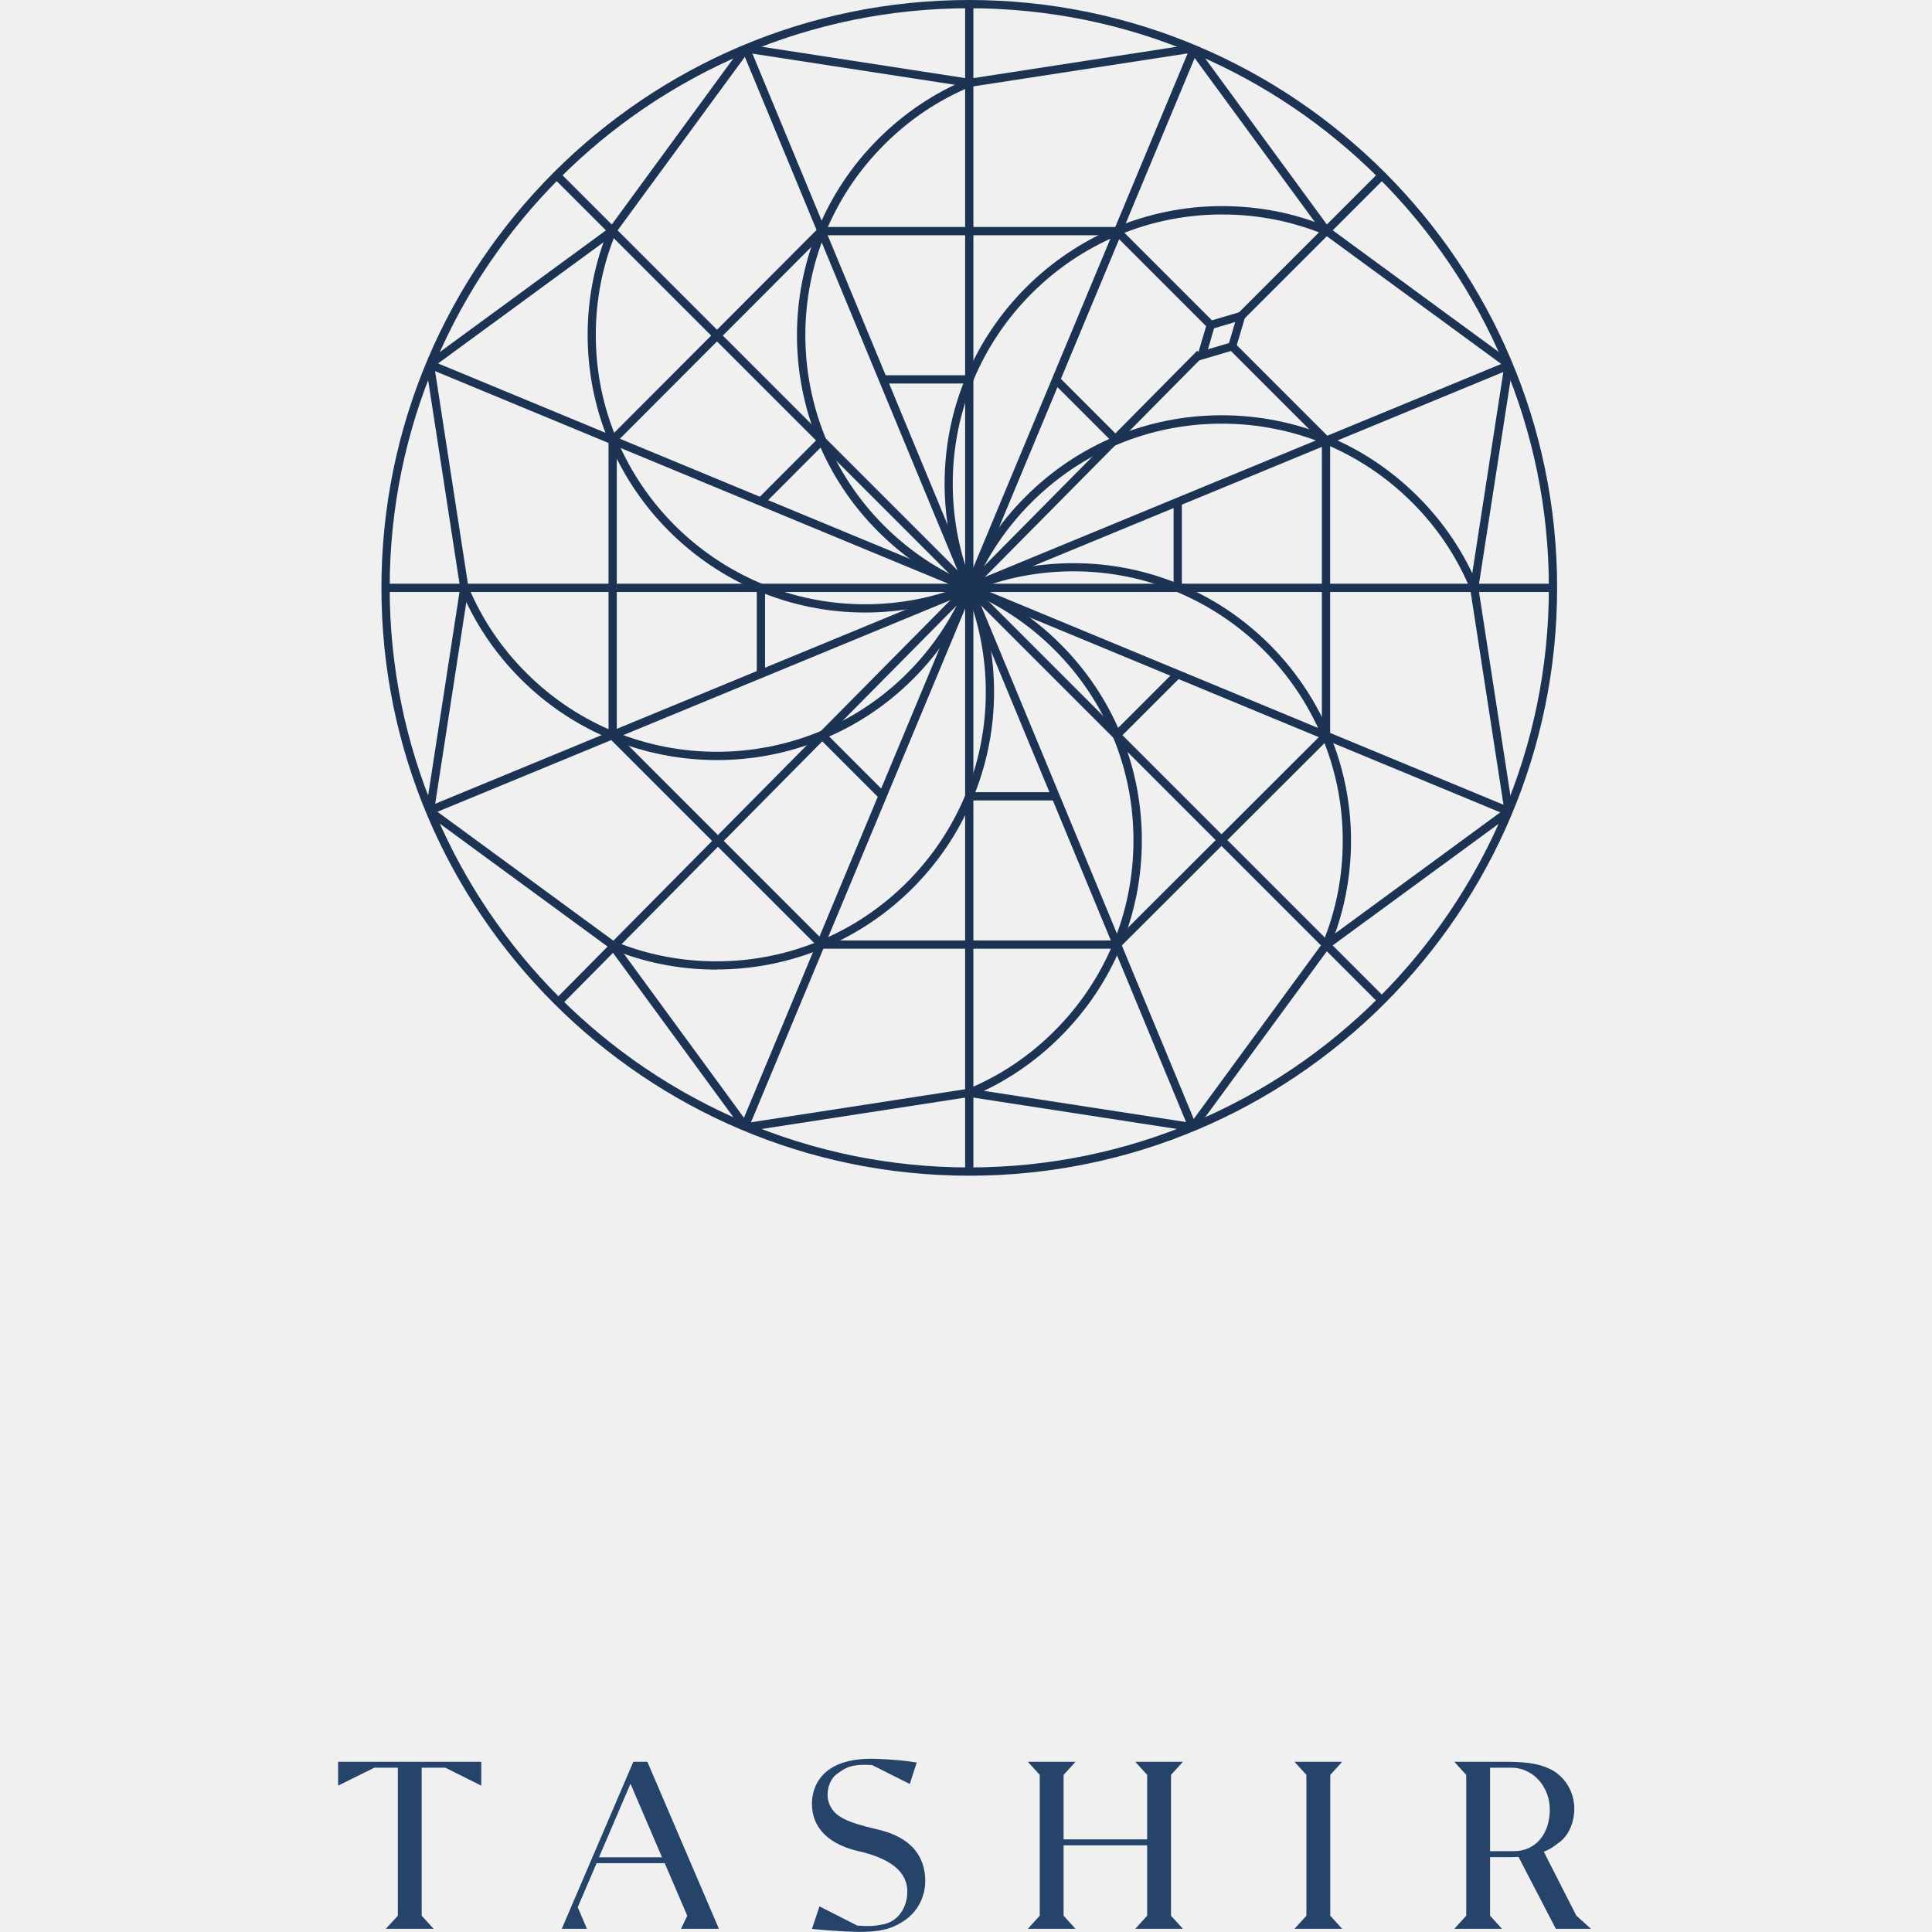
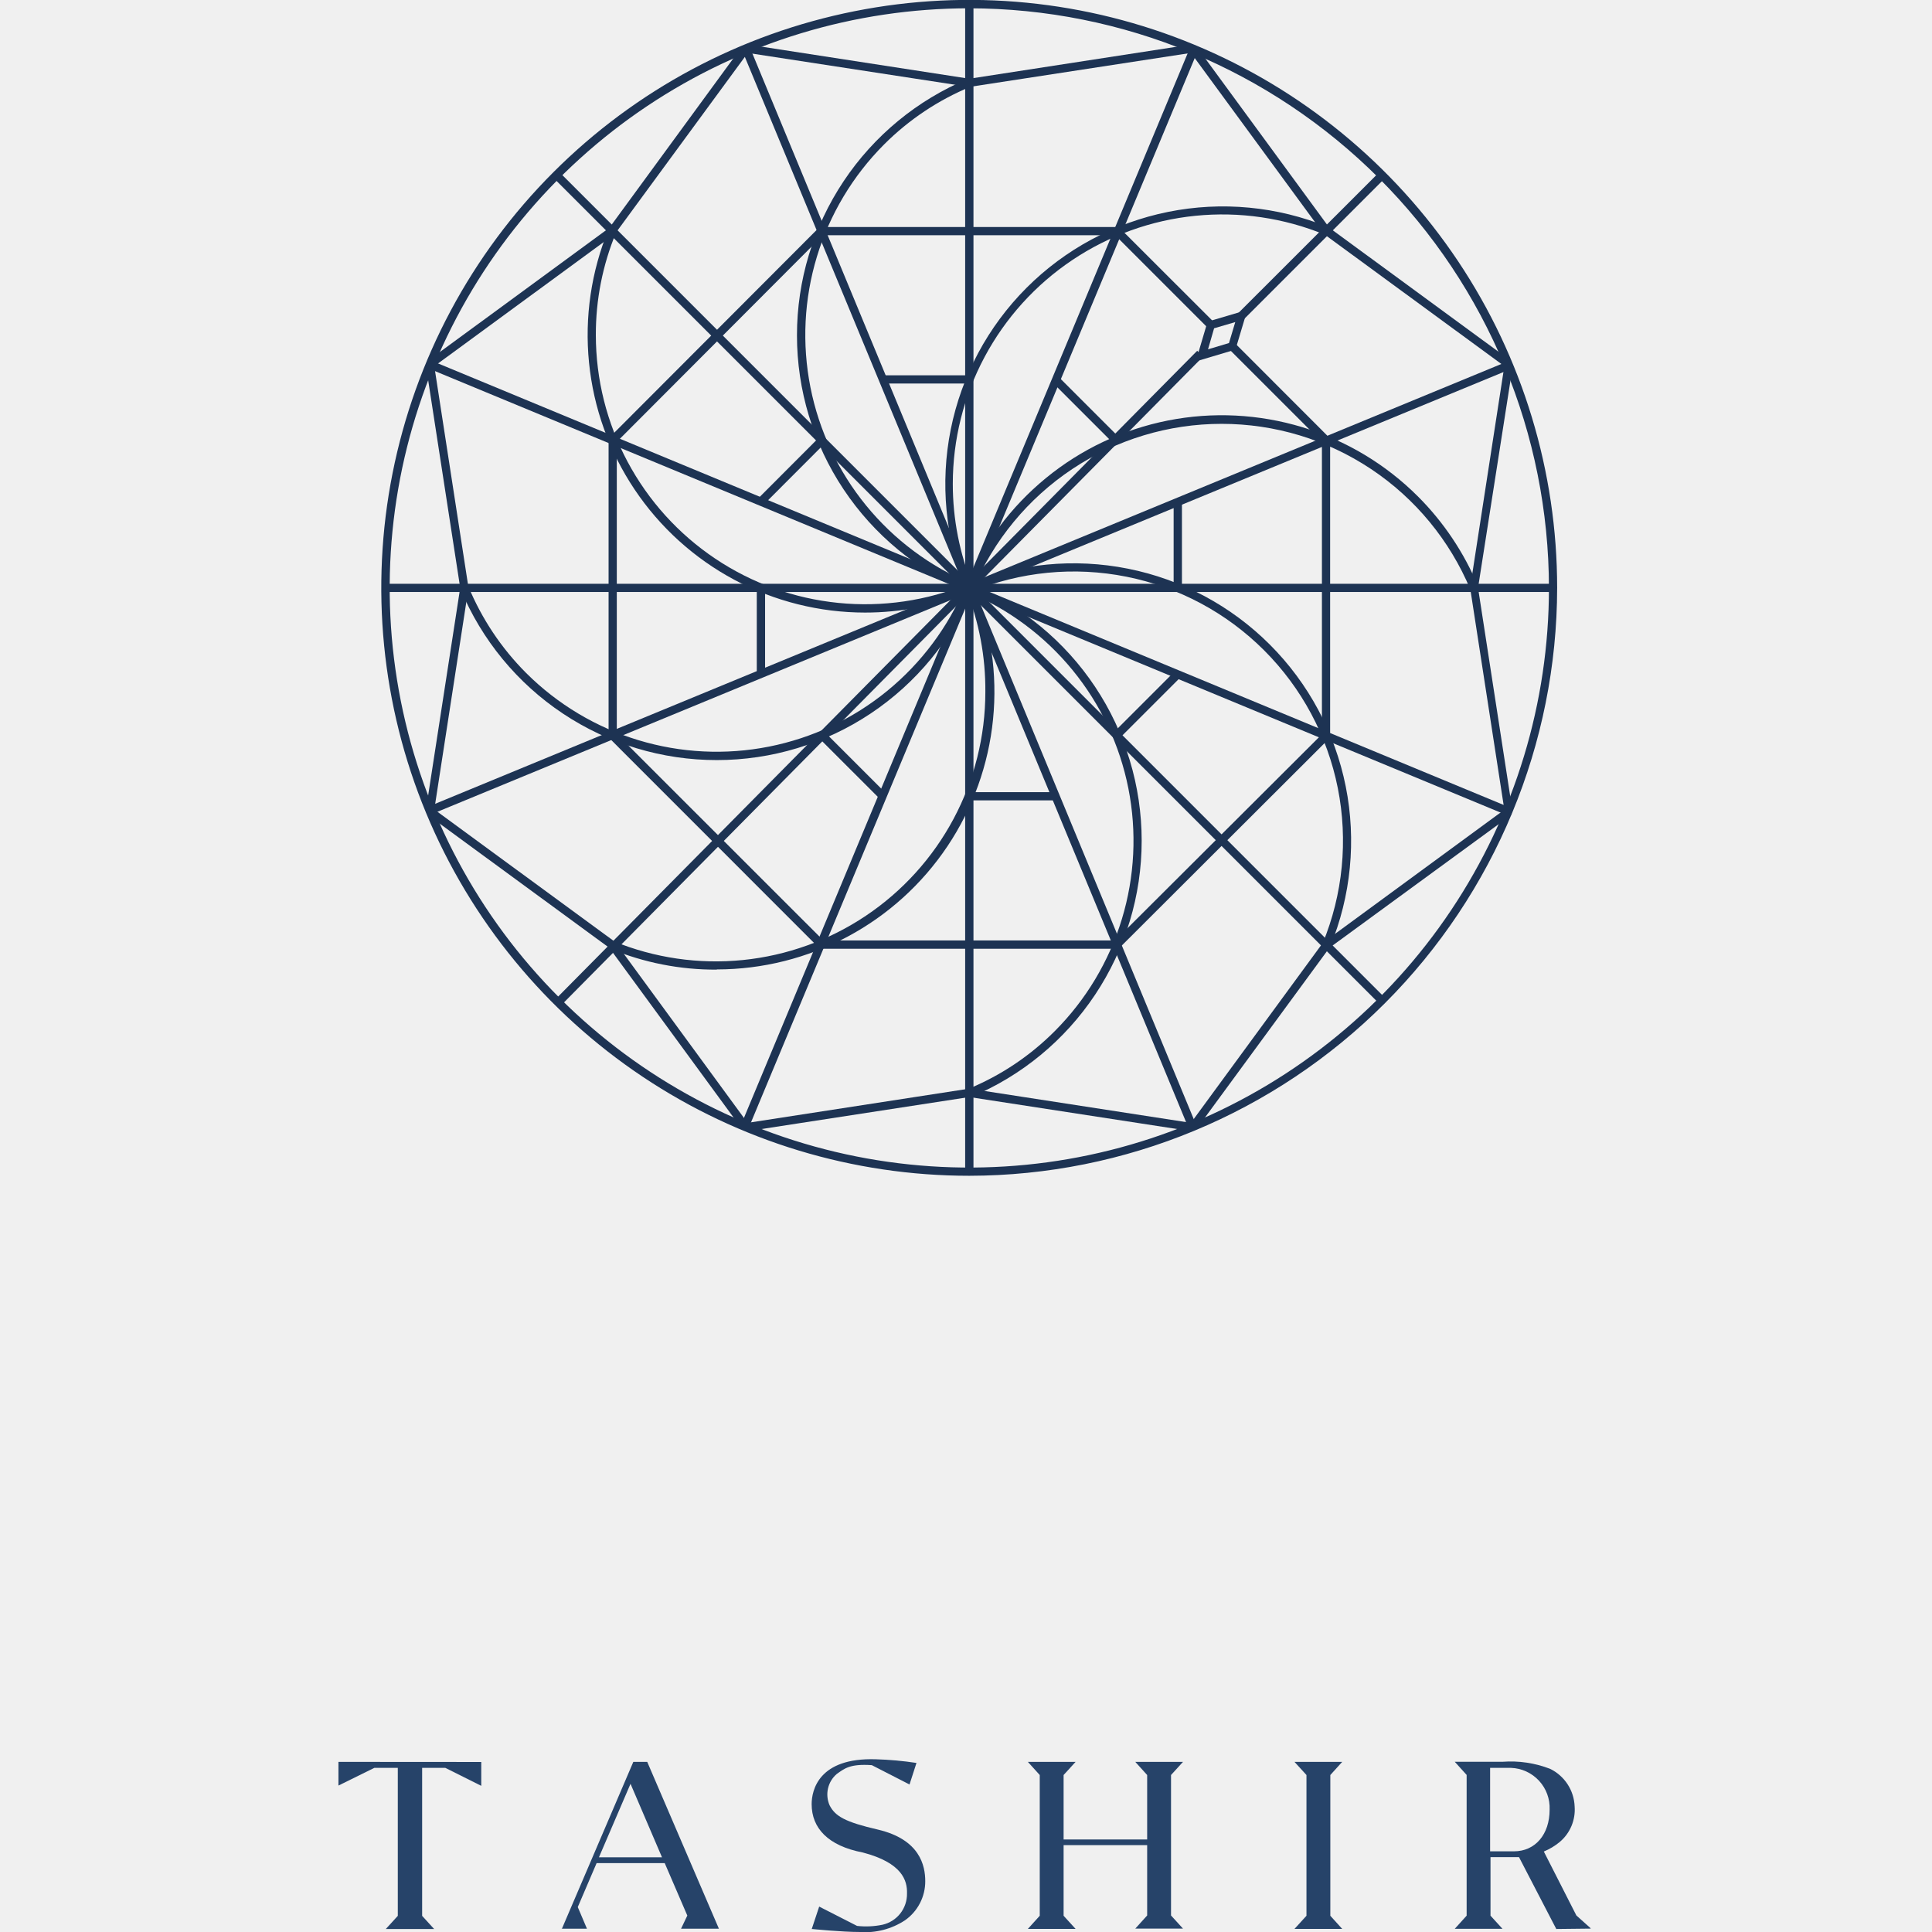
<svg xmlns="http://www.w3.org/2000/svg" width="200" height="200" viewBox="0 0 200 200" fill="none">
-   <g clip-path="url(#clip0_6463_808)">
-     <path fill-rule="evenodd" clip-rule="evenodd" d="M155.755 84.047L152.175 60.854L155.755 37.661L156.611 37.783L153.042 60.854L156.598 83.913L155.755 84.047Z" fill="#1D3353" />
-     <path fill-rule="evenodd" clip-rule="evenodd" d="M123.813 116.943L123.129 116.442L136.998 97.513L137.047 97.477L155.926 83.644L156.439 84.328L137.609 98.124L123.813 116.943Z" fill="#1D3353" />
-     <path fill-rule="evenodd" clip-rule="evenodd" d="M123.41 117.114L100.339 113.558L77.28 117.114L77.146 116.271L100.339 112.69L123.532 116.271L123.41 117.114Z" fill="#1D3353" />
-     <path fill-rule="evenodd" clip-rule="evenodd" d="M76.865 116.943L63.081 98.124L44.25 84.328L44.751 83.644L63.68 97.513L63.729 97.562L77.549 116.442L76.865 116.943Z" fill="#1D3353" />
-     <path fill-rule="evenodd" clip-rule="evenodd" d="M44.922 84.047L44.079 83.913L47.635 60.854L44.079 37.783L44.922 37.661L48.503 60.854L44.922 84.047Z" fill="#1D3353" />
-     <path fill-rule="evenodd" clip-rule="evenodd" d="M44.751 38.064L44.25 37.38L63.081 23.584L76.865 4.753L77.561 5.267L63.68 24.195L44.751 38.064Z" fill="#1D3353" />
-     <path fill-rule="evenodd" clip-rule="evenodd" d="M100.339 9.006L77.146 5.438L77.28 4.595L100.339 8.151L123.41 4.595L123.532 5.438L100.339 9.006Z" fill="#1D3353" />
-     <path fill-rule="evenodd" clip-rule="evenodd" d="M155.938 38.064L136.998 24.195L123.129 5.267L123.813 4.753L137.609 23.584L156.439 37.38L155.938 38.064Z" fill="#1D3353" />
-     <path fill-rule="evenodd" clip-rule="evenodd" d="M100.339 121.708C66.784 121.708 39.485 94.409 39.485 60.854C39.485 27.299 66.784 0 100.339 0C133.894 0 161.193 27.299 161.193 60.854C161.193 94.409 133.906 121.708 100.339 121.708ZM100.339 0.855C67.26 0.855 40.34 27.763 40.34 60.854C40.34 93.945 67.26 120.853 100.339 120.853C133.418 120.853 160.338 93.933 160.338 60.854C160.338 27.775 133.418 0.855 100.339 0.855Z" fill="#1D3353" />
-     <path d="M136.977 75.854L115.331 97.463L115.935 98.068L137.582 76.459L136.977 75.854Z" fill="#1D3353" />
-     <path d="M127.855 35.554L127.25 36.159L136.954 45.863L137.558 45.258L127.855 35.554Z" fill="#1D3353" />
-     <path d="M115.934 23.631L115.329 24.236L125.032 33.94L125.637 33.335L115.934 23.631Z" fill="#1D3353" />
-     <path d="M84.727 23.609L63.123 45.259L63.728 45.864L85.333 24.213L84.727 23.609Z" fill="#1D3353" />
-     <path d="M63.722 75.847L63.117 76.451L84.745 98.079L85.349 97.474L63.722 75.847Z" fill="#1D3353" />
-     <path d="M115.638 23.498H85.052V24.354H115.638V23.498Z" fill="#1D3353" />
-     <path d="M115.638 97.354H85.052V98.21H115.638V97.354Z" fill="#1D3353" />
-     <path d="M160.765 60.426H39.912V61.282H160.765V60.426Z" fill="#1D3353" />
-     <path d="M100.766 0.428H99.911V121.281H100.766V0.428Z" fill="#1D3353" />
-     <path d="M57.917 17.83L57.312 18.435L142.768 103.891L143.373 103.286L57.917 17.83Z" fill="#1D3353" />
-     <path d="M44.666 37.34L44.339 38.13L156.026 84.392L156.353 83.602L44.666 37.34Z" fill="#1D3353" />
-     <path d="M123.204 4.903L76.689 116.486L77.478 116.815L123.994 5.233L123.204 4.903Z" fill="#1D3353" />
-     <path d="M77.602 4.849L76.812 5.176L123.074 116.864L123.864 116.536L77.602 4.849Z" fill="#1D3353" />
-     <path d="M156.059 37.407L44.307 83.513L44.634 84.304L156.386 38.197L156.059 37.407Z" fill="#1D3353" />
-     <path fill-rule="evenodd" clip-rule="evenodd" d="M123.776 37.417L124.998 33.299L129.116 32.077L127.894 36.195L123.764 37.417H123.776ZM125.682 33.983L125.047 36.158L127.222 35.511L127.87 33.335L125.695 33.983H125.682Z" fill="#1D3353" />
-     <path d="M137.694 45.555H136.839V76.141H137.694V45.555Z" fill="#1D3353" />
-     <path d="M63.851 45.555H62.995V76.141H63.851V45.555Z" fill="#1D3353" />
-     <path d="M121.605 69.494L115.288 75.811L115.893 76.416L122.209 70.099L121.605 69.494Z" fill="#1D3353" />
-     <path d="M109.573 38.972L108.968 39.577L115.284 45.893L115.889 45.289L109.573 38.972Z" fill="#1D3353" />
-     <path d="M84.777 45.292L78.467 51.615L79.073 52.219L85.383 45.896L84.777 45.292Z" fill="#1D3353" />
-     <path d="M85.388 75.797L84.783 76.402L91.1 82.719L91.704 82.114L85.388 75.797Z" fill="#1D3353" />
-     <path d="M100.339 38.846H91.406V39.702H100.339V38.846Z" fill="#1D3353" />
-     <path d="M109.271 82.007H100.339V82.862H109.271V82.007Z" fill="#1D3353" />
-     <path d="M122.347 51.922H121.491V60.854H122.347V51.922Z" fill="#1D3353" />
-     <path d="M79.199 60.854H78.343V69.787H79.199V60.854Z" fill="#1D3353" />
-     <path d="M123.934 36.306L57.493 103.447L58.101 104.049L124.542 36.908L123.934 36.306Z" fill="#1D3353" />
-     <path d="M142.77 17.825L128.193 32.402L128.798 33.007L143.375 18.43L142.77 17.825Z" fill="#1D3353" />
-     <path fill-rule="evenodd" clip-rule="evenodd" d="M99.948 61.013C98.518 57.543 97.785 53.852 97.785 50.064C97.785 34.227 110.677 21.336 126.513 21.336C130.314 21.336 134.004 22.057 137.462 23.498L137.132 24.293C133.772 22.9 130.192 22.203 126.501 22.203C111.129 22.203 98.628 34.704 98.628 50.076C98.628 53.755 99.337 57.335 100.718 60.708L99.936 61.037L99.948 61.013Z" fill="#1D3353" />
-     <path fill-rule="evenodd" clip-rule="evenodd" d="M74.176 100.373C70.376 100.373 66.686 99.652 63.227 98.21L63.557 97.428C66.918 98.821 70.498 99.517 74.176 99.517C89.549 99.517 102.05 87.017 102.05 71.644C102.05 67.966 101.341 64.386 99.96 61.013L100.742 60.683C102.172 64.153 102.905 67.844 102.905 71.632C102.905 87.469 90.025 100.36 74.176 100.36V100.373Z" fill="#1D3353" />
-     <path fill-rule="evenodd" clip-rule="evenodd" d="M137.694 97.978L136.912 97.648C138.305 94.287 139.002 90.707 139.002 87.017C139.002 71.644 126.501 59.143 111.129 59.143C107.451 59.143 103.87 59.852 100.51 61.245L100.18 60.463C103.65 59.033 107.341 58.3 111.129 58.3C126.966 58.3 139.857 71.192 139.857 87.029C139.857 90.829 139.124 94.519 137.694 97.978Z" fill="#1D3353" />
-     <path fill-rule="evenodd" clip-rule="evenodd" d="M89.561 63.408C73.724 63.408 60.833 50.516 60.833 34.679C60.833 30.879 61.566 27.189 62.995 23.731L63.777 24.061C62.384 27.421 61.676 31.001 61.676 34.679C61.676 50.052 74.176 62.553 89.549 62.553C93.227 62.553 96.807 61.844 100.168 60.451L100.498 61.245C97.027 62.675 93.337 63.408 89.549 63.408H89.561Z" fill="#1D3353" />
-     <path fill-rule="evenodd" clip-rule="evenodd" d="M100.73 61.013L99.948 60.683C101.39 57.213 103.479 54.097 106.168 51.408C111.593 45.983 118.803 42.989 126.477 42.989C134.151 42.989 141.36 45.983 146.786 51.408C149.474 54.097 151.564 57.213 153.006 60.683L152.211 61.013C150.818 57.653 148.79 54.622 146.187 52.019C140.92 46.753 133.919 43.857 126.477 43.857C119.035 43.857 112.033 46.753 106.766 52.019C104.164 54.622 102.135 57.653 100.73 61.013Z" fill="#1D3353" />
-     <path fill-rule="evenodd" clip-rule="evenodd" d="M74.213 78.683C66.857 78.683 59.501 75.884 53.904 70.288C51.216 67.599 49.126 64.483 47.684 61.013L48.466 60.683C49.859 64.043 51.888 67.074 54.503 69.677C65.366 80.54 83.048 80.54 93.924 69.677C96.526 67.074 98.555 64.043 99.96 60.683L100.742 61.013C99.3 64.483 97.211 67.599 94.522 70.288C88.926 75.884 81.569 78.683 74.213 78.683Z" fill="#1D3353" />
-     <path fill-rule="evenodd" clip-rule="evenodd" d="M100.51 113.521L100.18 112.739C103.54 111.346 106.571 109.318 109.174 106.703C114.44 101.436 117.336 94.434 117.336 86.992C117.336 79.55 114.44 72.548 109.174 67.282C106.571 64.679 103.54 62.651 100.18 61.245L100.51 60.463C103.98 61.905 107.096 63.995 109.785 66.683C115.21 72.109 118.204 79.318 118.204 86.992C118.204 94.666 115.222 101.888 109.785 107.301C107.109 109.99 103.98 112.079 100.522 113.521H100.51Z" fill="#1D3353" />
-     <path fill-rule="evenodd" clip-rule="evenodd" d="M100.18 61.245C96.71 59.803 93.594 57.714 90.905 55.025C79.7 43.82 79.7 25.6 90.905 14.395C93.594 11.707 96.71 9.617 100.18 8.175L100.51 8.957C97.149 10.35 94.119 12.379 91.516 14.994C80.653 25.857 80.653 43.539 91.516 54.414C94.119 57.017 97.149 59.046 100.51 60.451L100.18 61.233V61.245Z" fill="#1D3353" />
-     <path fill-rule="evenodd" clip-rule="evenodd" d="M84.05 199.682C84.05 199.682 87.141 199.988 88.987 199.988C90.832 199.988 92.225 199.792 93.679 198.778C95.28 197.666 95.781 195.967 95.781 194.733C95.781 193.108 95.219 190.408 90.881 189.393C87.508 188.611 86.457 188.025 85.907 186.876C85.394 185.801 85.761 184.261 86.653 183.626C87.435 183.076 88.009 182.562 90.282 182.721L94.18 184.676L94.901 182.452C93.875 182.294 92.689 182.147 90.685 182.074C84.759 181.878 84.05 185.287 84.05 186.717C84.05 189.186 85.736 191.031 89.341 191.739C93.435 192.815 93.96 194.648 93.924 195.98C93.875 197.409 93.031 198.912 91.382 199.218C90.465 199.389 89.977 199.426 88.754 199.34L84.832 197.348L84.05 199.695V199.682Z" fill="#264369" />
-     <path fill-rule="evenodd" clip-rule="evenodd" d="M35 182.379V184.848L38.752 182.99H41.183V198.314L39.937 199.67H44.886L43.652 198.314V182.99H46.096L49.822 184.848V182.379H35Z" fill="#264369" />
-     <path fill-rule="evenodd" clip-rule="evenodd" d="M65.268 184.652L68.531 192.265H62.006L65.268 184.652ZM58.132 199.67H60.759L59.806 197.434L61.761 192.876H68.812L71.146 198.314L70.498 199.67H74.421L67.016 182.379H65.561L58.156 199.67H58.132Z" fill="#264369" />
-     <path fill-rule="evenodd" clip-rule="evenodd" d="M134.004 182.379L135.238 183.736V198.314L134.004 199.67H138.941L137.707 198.314V183.736L138.941 182.379H134.004Z" fill="#264369" />
-     <path fill-rule="evenodd" clip-rule="evenodd" d="M117.52 182.379L118.754 183.736V190.408H110.102V183.736L111.337 182.379H106.4L107.634 183.736V198.314L106.4 199.67H111.337L110.102 198.314V191.031H118.754V198.314L117.52 199.67H122.456L121.222 198.314V183.736L122.456 182.379H117.52Z" fill="#264369" />
-     <path fill-rule="evenodd" clip-rule="evenodd" d="M154.252 191.642V182.99H156.415C158.847 182.99 160.435 185.104 160.435 187.316C160.435 189.87 158.945 191.63 156.733 191.63H154.264L154.252 191.642ZM164.7 199.67L163.185 198.314L159.812 191.691C160.521 191.422 160.912 191.092 161.474 190.676C162.366 190.004 163.038 188.611 162.965 187.01C162.879 185.287 161.877 183.797 160.423 183.112C158.969 182.416 157.332 182.379 155.486 182.379H150.55L151.784 183.736V198.314L150.55 199.67H155.486L154.252 198.314V192.253H155.853C156.171 192.253 156.647 192.253 157.197 192.228L161.059 199.67H164.7Z" fill="#264369" />
+   <g clip-path="url(#clip0_76_6)">
+     <mask id="mask0_76_6" style="mask-type:luminance" maskUnits="userSpaceOnUse" x="35" y="0" width="130" height="201">
+       <path d="M164.706 0H35V200.01H164.706V0Z" fill="white" />
+     </mask>
+     <g mask="url(#mask0_76_6)">
+       <path fill-rule="evenodd" clip-rule="evenodd" d="M155.766 84.054L152.186 60.853L155.766 37.662L156.616 37.782L153.006 60.853L156.566 83.914L155.766 84.054Z" fill="#1D3353" />
+       <path fill-rule="evenodd" clip-rule="evenodd" d="M123.814 116.945L123.134 116.445L137.005 97.514H137.055L155.936 83.674L156.446 84.364L137.615 98.125L123.814 116.945Z" fill="#1D3353" />
+       <path fill-rule="evenodd" clip-rule="evenodd" d="M123.414 117.116L100.343 113.565L77.282 117.116L77.152 116.275L100.343 112.695L123.534 116.275L123.414 117.116Z" fill="#1D3353" />
+       <path fill-rule="evenodd" clip-rule="evenodd" d="M76.862 116.946L63.081 98.125L44.251 84.334L44.751 83.644L63.681 97.515L77.502 116.396L76.862 116.946Z" fill="#1D3353" />
+       <path fill-rule="evenodd" clip-rule="evenodd" d="M44.92 84.054L44.08 83.914L47.641 60.853L44.08 37.782L44.92 37.662L48.501 60.853L44.92 84.054Z" fill="#1D3353" />
+       <path fill-rule="evenodd" clip-rule="evenodd" d="M44.751 38.062L44.251 37.382L63.081 23.581L76.862 4.75L77.562 5.27L63.681 24.191L44.751 38.062Z" fill="#1D3353" />
+       <path fill-rule="evenodd" clip-rule="evenodd" d="M100.343 9L77.152 5.44L77.282 4.59L100.343 8.15L123.414 4.59L123.534 5.44L100.343 9Z" fill="#1D3353" />
+       <path fill-rule="evenodd" clip-rule="evenodd" d="M155.946 38.062L137.005 24.191L123.134 5.27L123.814 4.75L137.615 23.581L156.446 37.382L155.946 38.062Z" fill="#1D3353" />
+       <path fill-rule="evenodd" clip-rule="evenodd" d="M100.343 121.716C88.305 121.718 76.537 118.15 66.527 111.463C56.516 104.777 48.714 95.272 44.106 84.151C39.498 73.03 38.291 60.792 40.638 48.985C42.986 37.178 48.781 26.332 57.293 17.82C65.804 9.307 76.649 3.509 88.456 1.16C100.262 -1.189 112.5 0.015 123.622 4.622C134.744 9.228 144.25 17.029 150.938 27.038C157.626 37.047 161.196 48.815 161.196 60.853C161.178 76.987 154.761 92.456 143.353 103.865C131.945 115.275 116.478 121.695 100.343 121.716ZM100.343 0.86C88.476 0.86 76.875 4.379 67.007 10.972C57.14 17.565 49.449 26.936 44.907 37.901C40.366 48.865 39.178 60.929 41.493 72.569C43.808 84.208 49.523 94.9 57.914 103.291C66.306 111.683 76.998 117.398 88.637 119.713C100.276 122.028 112.341 120.84 123.305 116.298C134.269 111.757 143.641 104.066 150.234 94.199C156.827 84.331 160.346 72.73 160.346 60.863C160.33 44.954 154.003 29.701 142.754 18.452C131.505 7.203 116.252 0.876 100.343 0.86Z" fill="#1D3353" />
+       <path d="M137.005 75.853L115.334 97.465L115.934 98.075L137.585 76.463L137.005 75.853Z" fill="#1D3353" />
+       <path d="M127.865 35.552L127.255 36.162L136.955 45.862L137.565 45.262L127.865 35.552Z" fill="#1D3353" />
+       <path d="M115.934 23.631L115.334 24.241L125.034 33.941L125.644 33.331L115.934 23.631Z" fill="#1D3353" />
+       <path d="M84.733 23.611L63.121 45.262L63.731 45.862L85.332 24.211L84.733 23.611Z" fill="#1D3353" />
+       <path d="M63.721 75.853L63.121 76.454L84.743 98.085L85.353 97.475L63.721 75.853Z" fill="#1D3353" />
+       <path d="M115.644 23.501H85.052V24.351H115.644V23.501Z" fill="#1D3353" />
+       <path d="M115.644 97.355H85.052V98.215H115.644V97.355Z" fill="#1D3353" />
+       <path d="M160.766 60.433H39.91V61.283H160.766V60.433Z" fill="#1D3353" />
+       <path d="M100.773 0.43H99.913V121.286H100.773V0.43Z" fill="#1D3353" />
+       <path d="M57.921 17.831L57.311 18.431L142.775 103.895L143.375 103.295L57.921 17.831Z" fill="#1D3353" />
+       <path d="M44.67 37.342L44.34 38.132L156.006 84.394L156.326 83.604L44.67 37.342Z" fill="#1D3353" />
+       <path d="M123.204 4.9L76.692 116.495L77.482 116.815L124.004 5.23L123.204 4.9Z" fill="#1D3353" />
+       <path d="M77.602 4.85L76.812 5.18L123.074 116.866L123.864 116.546L77.602 4.85Z" fill="#1D3353" />
+       <path d="M156.066 37.412L44.31 83.514L44.63 84.304L156.396 38.202L156.066 37.412Z" fill="#1D3353" />
+       <path fill-rule="evenodd" clip-rule="evenodd" d="M123.784 37.422L125.004 33.301L129.124 32.081L127.894 36.191L123.764 37.422H123.784ZM125.684 33.981L125.054 36.161L127.224 35.511L127.874 33.342L125.694 33.981H125.684Z" fill="#1D3353" />
+       <path d="M137.695 45.562H136.845V76.144H137.695V45.562Z" fill="#1D3353" />
+       <path d="M63.851 45.562H63.001V76.144H63.851V45.562Z" fill="#1D3353" />
+       <path d="M121.614 69.493L115.294 75.813L115.894 76.423L122.214 70.103L121.614 69.493Z" fill="#1D3353" />
+       <path d="M109.574 39.002L108.974 39.612L115.284 45.922L115.894 45.322L109.574 39.002Z" fill="#1D3353" />
+       <path d="M84.782 45.292L78.472 51.612L79.072 52.222L85.382 45.902L84.782 45.292Z" fill="#1D3353" />
+       <path d="M85.392 75.804L84.782 76.404L91.103 82.724L91.703 82.114L85.392 75.804Z" fill="#1D3353" />
+       <path d="M100.343 38.852H91.413V39.702H100.343V38.852Z" fill="#1D3353" />
+       <path d="M109.273 82.004H100.343V82.854H109.273V82.004Z" fill="#1D3353" />
+       <path d="M122.354 51.922H121.494V60.852H122.354V51.922Z" fill="#1D3353" />
+       <path d="M79.202 60.853H78.342V69.793H79.202V60.853Z" fill="#1D3353" />
+       <path d="M123.934 36.312L57.491 103.455L58.101 104.055L124.545 36.912L123.934 36.312Z" fill="#1D3353" />
+       <path d="M142.775 17.831L128.195 32.401L128.805 33.011L143.385 18.431L142.775 17.831Z" fill="#1D3353" />
+       <path fill-rule="evenodd" clip-rule="evenodd" d="M100.003 61.003C97.857 55.763 97.307 50.005 98.421 44.454C99.535 38.902 102.265 33.803 106.266 29.797C110.268 25.791 115.364 23.056 120.915 21.936C126.465 20.816 132.223 21.36 137.465 23.501L137.135 24.291C132.899 22.551 128.299 21.88 123.742 22.339C119.185 22.797 114.811 24.37 111.006 26.919C107.201 29.468 104.082 32.914 101.924 36.954C99.766 40.993 98.636 45.502 98.633 50.082C98.631 53.728 99.341 57.339 100.723 60.713L99.943 61.043L100.003 61.003Z" fill="#1D3353" />
+       <path fill-rule="evenodd" clip-rule="evenodd" d="M74.182 100.375C70.408 100.394 66.668 99.659 63.181 98.215L63.511 97.435C67.747 99.173 72.346 99.841 76.901 99.382C81.457 98.923 85.829 97.349 89.633 94.8C93.437 92.252 96.555 88.806 98.712 84.768C100.869 80.729 102 76.222 102.003 71.643C102.035 68 101.356 64.386 100.003 61.003L100.783 60.673C102.577 65.037 103.269 69.777 102.799 74.472C102.328 79.167 100.708 83.675 98.084 87.596C95.459 91.518 91.909 94.733 87.748 96.958C83.586 99.183 78.941 100.35 74.222 100.355L74.182 100.375Z" fill="#1D3353" />
+       <path fill-rule="evenodd" clip-rule="evenodd" d="M137.695 98.005L136.915 97.675C139.018 92.584 139.566 86.984 138.489 81.582C137.412 76.181 134.758 71.219 130.863 67.324C126.969 63.429 122.007 60.776 116.605 59.699C111.204 58.622 105.604 59.17 100.513 61.273L100.183 60.483C105.43 58.319 111.2 57.758 116.766 58.87C122.331 59.982 127.443 62.717 131.455 66.731C135.468 70.745 138.202 75.857 139.312 81.423C140.423 86.988 139.86 92.758 137.695 98.005Z" fill="#1D3353" />
+       <path fill-rule="evenodd" clip-rule="evenodd" d="M89.563 63.413C84.842 63.413 80.194 62.249 76.03 60.026C71.866 57.802 68.314 54.586 65.688 50.663C63.062 46.74 61.443 42.231 60.975 37.533C60.506 32.836 61.202 28.095 63.001 23.731L63.781 24.061C62.384 27.427 61.67 31.037 61.681 34.681C61.683 39.26 62.813 43.768 64.97 47.806C67.128 51.845 70.246 55.29 74.051 57.837C77.856 60.385 82.229 61.956 86.785 62.412C91.341 62.868 95.939 62.195 100.173 60.453L100.503 61.253C97.013 62.686 93.276 63.42 89.503 63.413H89.563Z" fill="#1D3353" />
+       <path fill-rule="evenodd" clip-rule="evenodd" d="M100.733 61.003L99.953 60.673C101.768 56.315 104.628 52.471 108.282 49.482C111.935 46.492 116.269 44.449 120.899 43.532C125.53 42.615 130.316 42.854 134.832 44.227C139.349 45.6 143.458 48.064 146.796 51.403C149.451 54.061 151.561 57.214 153.006 60.683L152.206 61.013C150.083 55.937 146.507 51.601 141.927 48.552C137.346 45.503 131.967 43.876 126.465 43.876C120.962 43.876 115.583 45.503 111.003 48.552C106.422 51.601 102.846 55.937 100.723 61.013L100.733 61.003Z" fill="#1D3353" />
+       <path fill-rule="evenodd" clip-rule="evenodd" d="M74.212 78.684C68.537 78.688 62.989 77.011 58.267 73.865C53.544 70.718 49.861 66.242 47.681 61.003L48.471 60.673C49.858 64.039 51.897 67.098 54.471 69.673C57.714 72.907 61.702 75.293 66.084 76.621C70.467 77.95 75.109 78.179 79.601 77.29C84.093 76.401 88.298 74.42 91.843 71.522C95.389 68.624 98.167 64.898 99.933 60.673L100.713 61.003C98.535 66.237 94.856 70.71 90.14 73.856C85.424 77.003 79.882 78.682 74.212 78.684Z" fill="#1D3353" />
+       <path fill-rule="evenodd" clip-rule="evenodd" d="M100.513 113.526L100.183 112.746C103.553 111.365 106.613 109.325 109.184 106.745C112.42 103.505 114.808 99.517 116.138 95.135C117.468 90.753 117.698 86.111 116.809 81.618C115.919 77.126 113.937 72.921 111.038 69.377C108.138 65.832 104.41 63.056 100.183 61.293L100.513 60.503C105.748 62.689 110.219 66.374 113.363 71.095C116.508 75.816 118.186 81.362 118.186 87.034C118.186 92.707 116.508 98.252 113.363 102.974C110.219 107.695 105.748 111.38 100.513 113.566V113.526Z" fill="#1D3353" />
+       <path fill-rule="evenodd" clip-rule="evenodd" d="M100.183 61.253C94.947 59.067 90.474 55.38 87.327 50.657C84.181 45.935 82.502 40.387 82.502 34.712C82.502 29.037 84.181 23.489 87.327 18.766C90.474 14.043 94.947 10.357 100.183 8.17L100.513 8.96C97.145 10.344 94.085 12.384 91.513 14.961C88.279 18.203 85.893 22.192 84.565 26.574C83.236 30.957 83.007 35.599 83.896 40.091C84.785 44.583 86.766 48.787 89.664 52.333C92.562 55.879 96.288 58.657 100.513 60.423L100.183 61.203V61.253Z" fill="#1D3353" />
+       <path fill-rule="evenodd" clip-rule="evenodd" d="M84.052 199.689C84.052 199.689 87.142 199.999 88.993 199.999C90.647 200.126 92.296 199.701 93.683 198.789C94.334 198.334 94.865 197.727 95.23 197.022C95.596 196.317 95.785 195.533 95.782 194.739C95.782 193.119 95.222 190.419 90.882 189.399C87.513 188.619 86.463 188.029 85.882 186.889C85.64 186.34 85.581 185.727 85.714 185.141C85.847 184.556 86.166 184.029 86.623 183.639C87.403 183.089 87.983 182.569 90.252 182.729L94.153 184.729L94.873 182.499C93.478 182.287 92.072 182.16 90.662 182.119C84.733 181.929 84.022 185.339 84.022 186.769C84.022 189.239 85.713 191.079 89.312 191.769C93.403 192.839 93.933 194.679 93.892 196.009C93.906 196.759 93.661 197.49 93.199 198.081C92.736 198.671 92.084 199.083 91.353 199.249C90.487 199.427 89.6 199.467 88.722 199.369L84.802 197.369L84.022 199.719L84.052 199.689Z" fill="#264369" />
+       <path fill-rule="evenodd" clip-rule="evenodd" d="M35 182.389V184.859L38.75 183.009H41.18V198.329L39.94 199.689H44.94L43.7 198.329V183.009H46.1L49.82 184.869V182.399L35 182.389Z" fill="#264369" />
+       <path fill-rule="evenodd" clip-rule="evenodd" d="M65.271 184.659L68.531 192.269H62.001L65.271 184.659ZM58.131 199.659H60.761L59.811 197.419L61.761 192.869H68.811L71.151 198.299L70.501 199.659H74.421L67.001 182.389H65.561L58.161 199.679L58.131 199.659Z" fill="#264369" />
+       <path fill-rule="evenodd" clip-rule="evenodd" d="M134.005 182.389L135.245 183.749V198.319L134.005 199.679H138.945L137.715 198.319V183.749L138.945 182.389H134.005Z" fill="#264369" />
+       <path fill-rule="evenodd" clip-rule="evenodd" d="M117.524 182.389L118.754 183.749V190.419H110.104V183.749L111.344 182.389H106.404L107.634 183.749V198.319L106.404 199.679H111.344L110.104 198.319V191.009H118.754V198.289L117.524 199.649H122.464L121.224 198.289V183.749L122.464 182.389H117.524Z" fill="#264369" />
+       <path fill-rule="evenodd" clip-rule="evenodd" d="M154.256 191.649V183.009H156.416C156.963 183.028 157.502 183.156 158 183.384C158.498 183.613 158.946 183.938 159.318 184.34C159.69 184.743 159.979 185.215 160.167 185.73C160.355 186.245 160.44 186.792 160.416 187.339C160.416 189.889 158.936 191.649 156.716 191.649H154.236H154.256ZM164.706 199.649L163.186 198.289L159.816 191.669C160.417 191.422 160.976 191.085 161.476 190.669C162.001 190.223 162.414 189.659 162.68 189.023C162.946 188.387 163.058 187.697 163.006 187.009C162.976 186.19 162.724 185.394 162.276 184.707C161.829 184.02 161.203 183.468 160.466 183.109C158.897 182.502 157.213 182.253 155.536 182.379H150.596L151.826 183.739V198.309L150.596 199.669H155.536L154.296 198.309V192.249H155.896C156.216 192.249 156.696 192.249 157.246 192.249L161.106 199.689L164.706 199.649Z" fill="#264369" />
+     </g>
  </g>
  <defs>
-     <clipPath id="clip0_6463_808">
-       <rect width="129.7" height="200" fill="white" transform="translate(35)" />
+     <clipPath id="clip0_76_6">
+       <rect width="129.706" height="200" fill="white" transform="translate(35)" />
    </clipPath>
  </defs>
</svg>
